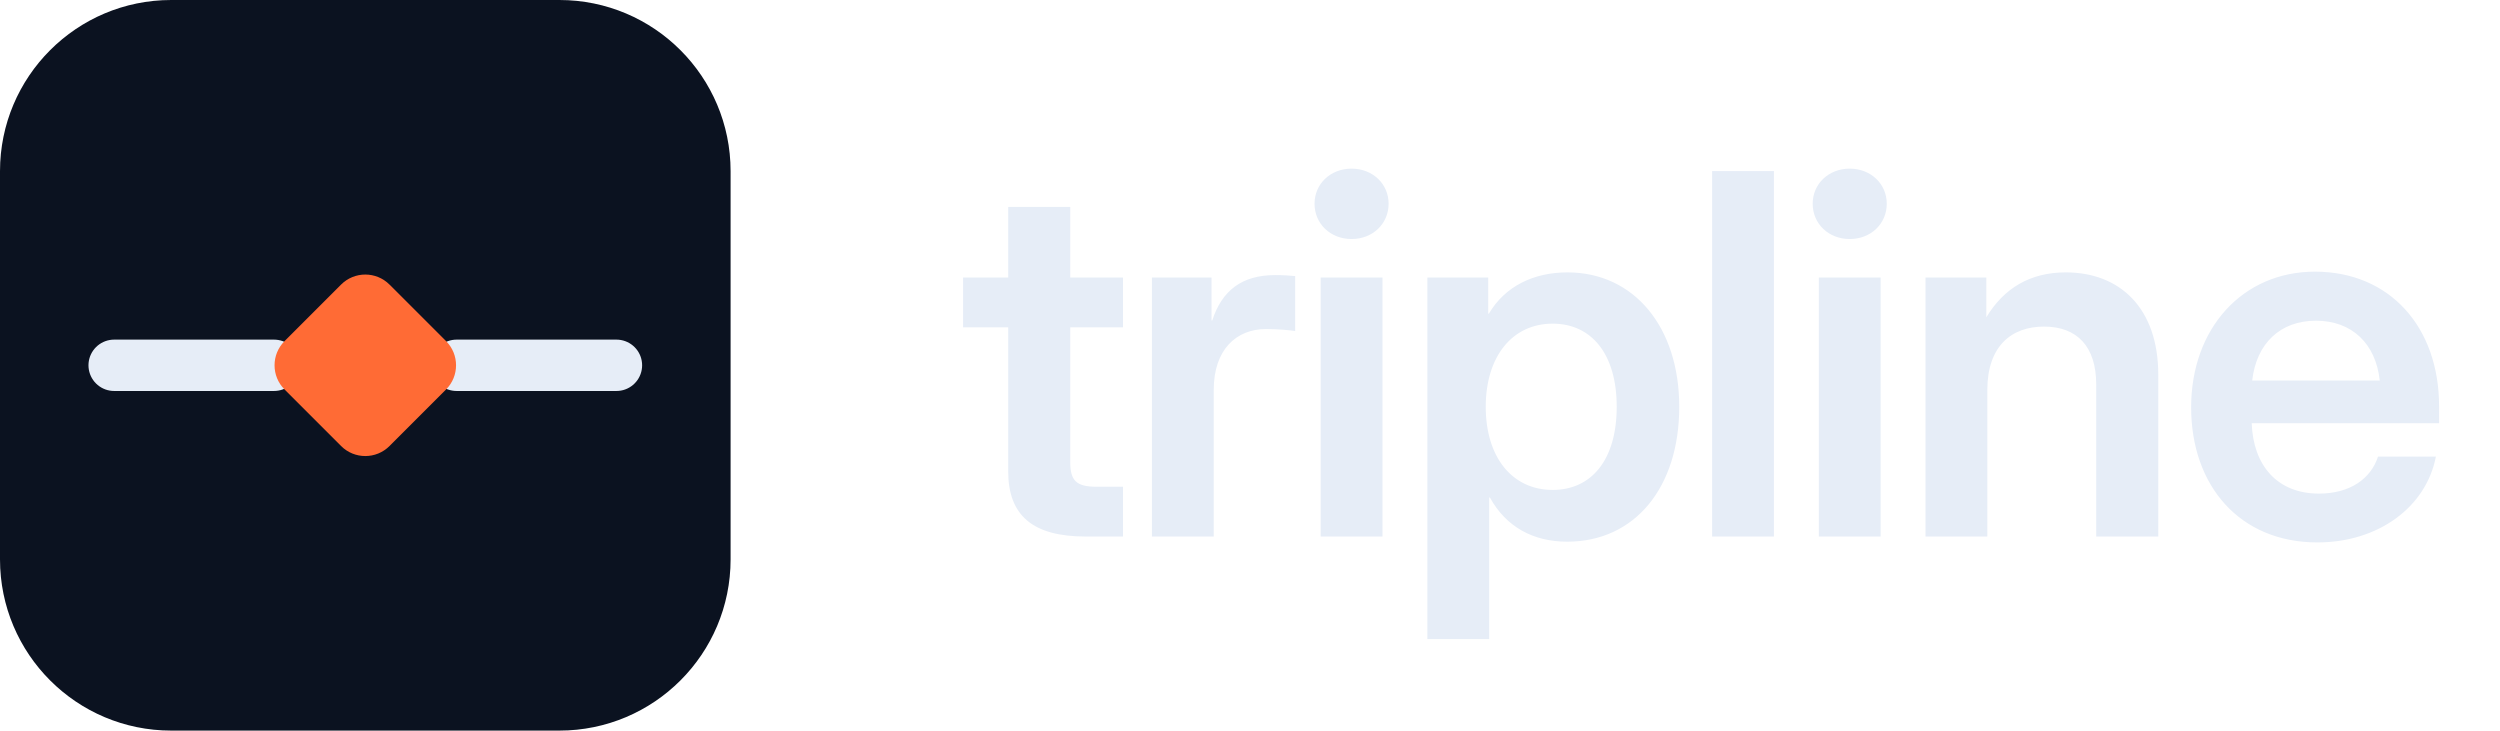
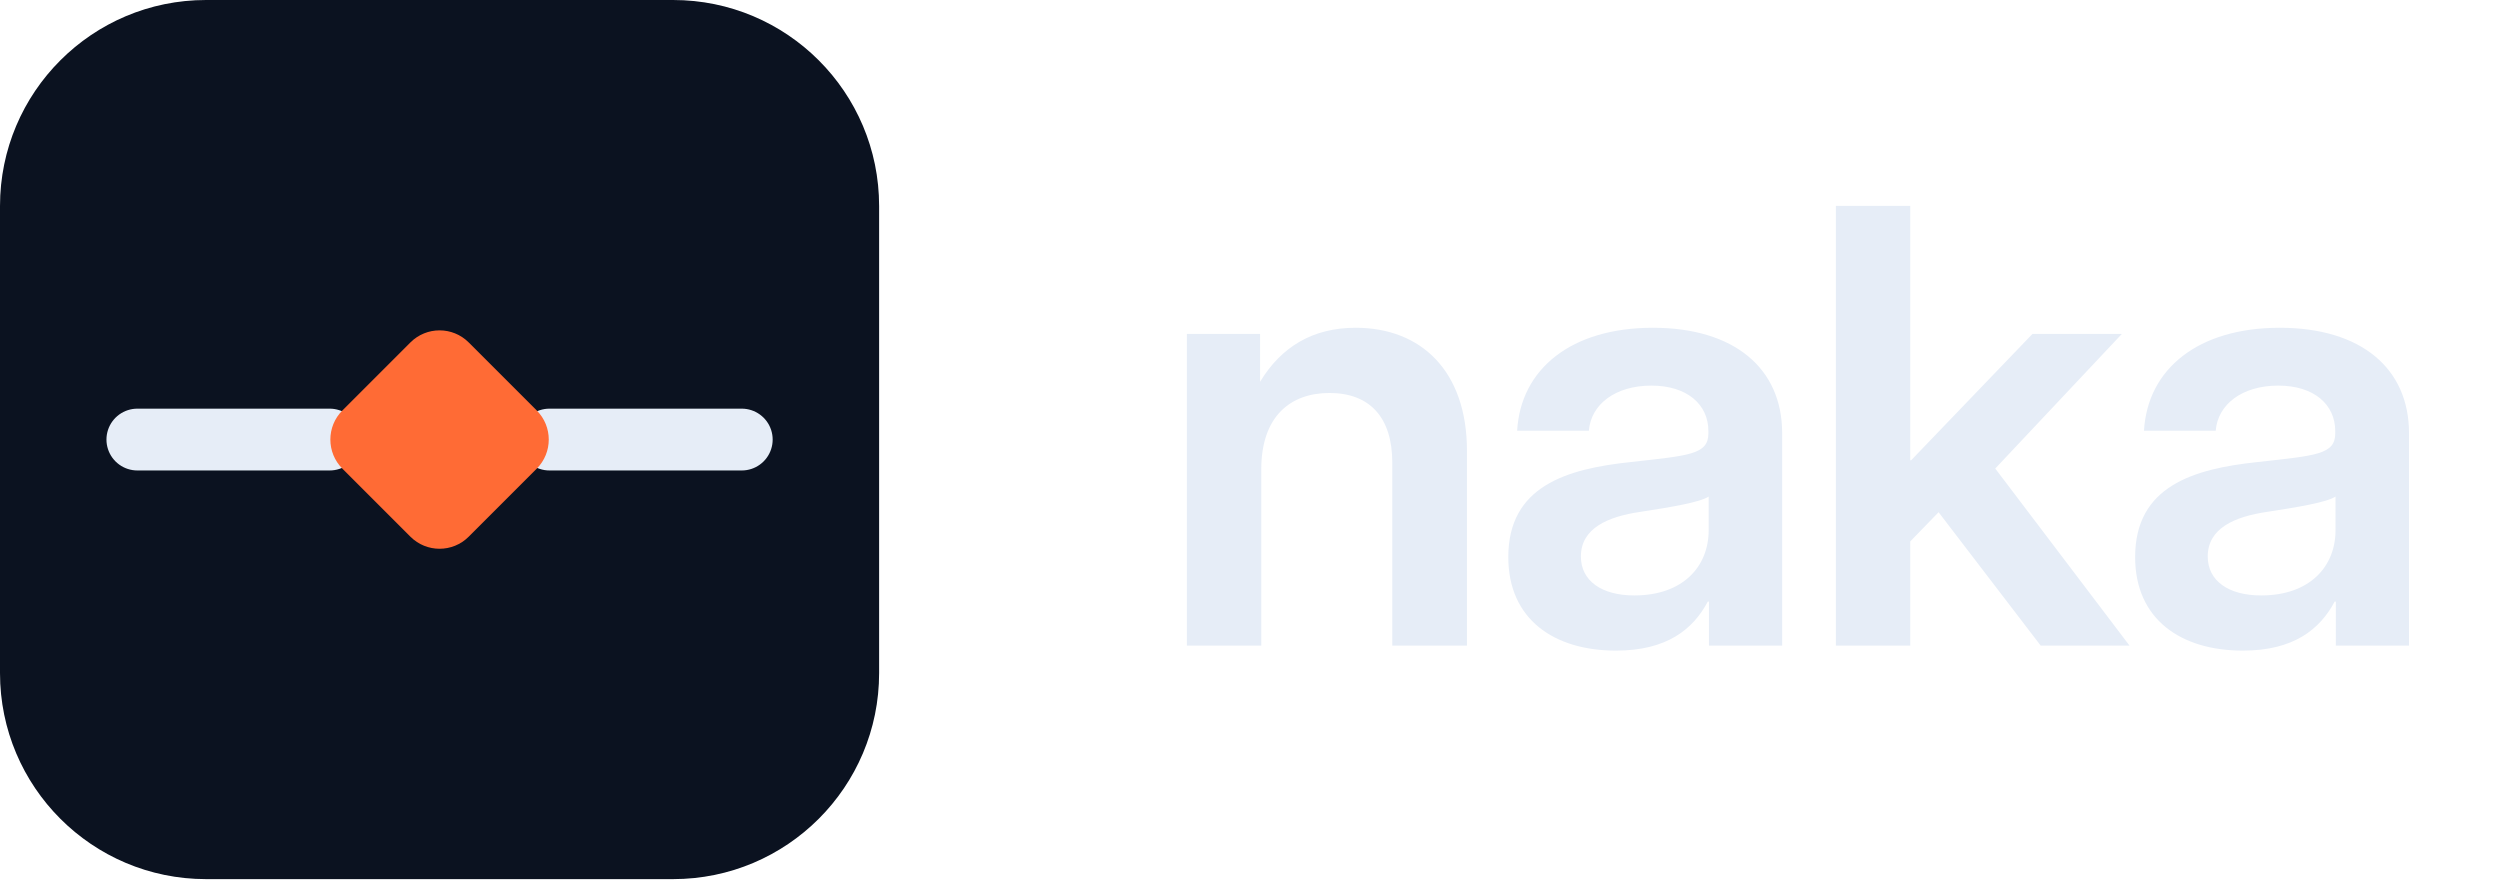
- <svg xmlns="http://www.w3.org/2000/svg" width="219" height="64" viewBox="0 0 219 64" role="img" aria-label="Tripline">
+ <svg xmlns="http://www.w3.org/2000/svg" width="182" height="64" viewBox="0 0 182 64" role="img" aria-label="Naka">
  <rect x="0" y="0" width="64" height="64" rx="15.00" fill="#0B1220" />
  <line x1="10.00" y1="32.00" x2="24.00" y2="32.00" stroke="#E6EDF7" stroke-width="4.50" stroke-linecap="round" />
  <line x1="40.00" y1="32.00" x2="54.00" y2="32.00" stroke="#E6EDF7" stroke-width="4.50" stroke-linecap="round" />
  <rect x="25.50" y="25.50" width="13.00" height="13.00" rx="3.00" transform="rotate(45 32.00 32.00)" fill="#FF6B35" />
-   <path d="M98.373 24.312H93.754V18.125H88.318V24.312H84.365V28.674H88.318V41.285C88.318 45.174 90.488 47.0 95.107 47.0H98.373V42.639H96.053C94.291 42.639 93.754 42.102 93.754 40.49V28.674H98.373ZM100.909 47.0H106.323V34.152C106.323 30.607 108.321 28.824 110.899 28.824C111.974 28.824 113.048 28.932 113.456 28.996V24.184C113.026 24.141 112.425 24.098 111.694 24.098C108.772 24.098 107.032 25.473 106.194 28.072H106.13V24.312H100.909ZM115.691 47.0H121.105V24.312H115.691ZM118.398 20.939C120.246 20.939 121.642 19.607 121.642 17.846C121.642 16.105 120.246 14.773 118.398 14.773C116.551 14.773 115.154 16.105 115.154 17.846C115.154 19.607 116.551 20.939 118.398 20.939ZM125.038 55.98H130.452V43.584H130.516C131.934 46.162 134.319 47.451 137.284 47.451C143.214 47.451 147.102 42.703 147.102 35.635C147.102 28.652 143.149 23.861 137.305 23.861C134.362 23.861 131.848 25.064 130.43 27.471H130.366V24.312H125.038ZM136.016 42.918C132.471 42.918 130.151 40.061 130.151 35.635C130.151 31.23 132.471 28.352 136.016 28.352C139.368 28.352 141.624 30.951 141.624 35.635C141.624 40.34 139.368 42.918 136.016 42.918ZM155.396 14.988H149.982V47.0H155.396ZM159.329 47.0H164.743V24.312H159.329ZM162.036 20.939C163.883 20.939 165.28 19.607 165.28 17.846C165.28 16.105 163.883 14.773 162.036 14.773C160.188 14.773 158.791 16.105 158.791 17.846C158.791 19.607 160.188 20.939 162.036 20.939ZM174.089 34.174C174.089 30.307 176.216 28.609 179.052 28.609C181.952 28.609 183.628 30.35 183.628 33.68V47.0H189.064V32.82C189.064 26.998 185.712 23.861 180.964 23.861C177.849 23.861 175.55 25.236 174.003 27.793V24.312H168.675V47.0H174.089ZM203.008 47.516C208.315 47.516 212.526 44.443 213.385 39.996H208.315C207.692 41.93 205.865 43.24 203.137 43.24C199.485 43.24 197.379 40.77 197.25 37.074H213.664V35.592C213.664 28.631 209.324 23.797 202.793 23.797C196.434 23.797 191.944 28.781 191.944 35.678C191.944 42.553 196.197 47.516 203.008 47.516ZM197.293 33.336C197.658 30.092 199.742 28.094 202.879 28.094C206.016 28.094 208.121 30.092 208.465 33.336Z" fill="#E6EDF7" />
+   <path d="M91.82 34.174C91.82 30.307 93.947 28.609 96.783 28.609C99.684 28.609 101.359 30.35 101.359 33.68V47.0H106.795V32.82C106.795 26.998 103.443 23.861 98.695 23.861C95.58 23.861 93.281 25.236 91.734 27.793V24.312H86.406V47.0H91.82ZM117.645 47.365C121.341 47.365 123.253 45.818 124.327 43.799H124.413V47.0H129.741V31.531C129.741 26.805 126.239 23.861 120.331 23.861C114.401 23.861 110.706 26.848 110.448 31.359H115.669C115.819 29.447 117.581 28.072 120.224 28.072C122.823 28.072 124.37 29.447 124.37 31.381V31.553C124.37 33.1 122.931 33.164 118.72 33.637C114.036 34.131 109.804 35.398 109.804 40.555C109.804 45.088 113.134 47.365 117.645 47.365ZM118.977 43.348C116.614 43.348 115.089 42.295 115.089 40.512C115.089 38.449 117.065 37.611 119.386 37.268C121.62 36.924 123.725 36.58 124.391 36.15V38.6C124.391 41.242 122.522 43.348 118.977 43.348ZM133.652 47.0H139.066V39.416L141.129 37.289L148.562 47.0H155.029L145.254 34.109L154.47 24.312H147.961L139.131 33.508H139.066V14.988H133.652ZM163.28 47.365C166.975 47.365 168.887 45.818 169.962 43.799H170.048V47.0H175.376V31.531C175.376 26.805 171.874 23.861 165.965 23.861C160.036 23.861 156.34 26.848 156.083 31.359H161.303C161.454 29.447 163.215 28.072 165.858 28.072C168.458 28.072 170.005 29.447 170.005 31.381V31.553C170.005 33.1 168.565 33.164 164.354 33.637C159.671 34.131 155.438 35.398 155.438 40.555C155.438 45.088 158.768 47.365 163.28 47.365ZM164.612 43.348C162.249 43.348 160.723 42.295 160.723 40.512C160.723 38.449 162.7 37.611 165.02 37.268C167.255 36.924 169.36 36.58 170.026 36.15V38.6C170.026 41.242 168.157 43.348 164.612 43.348Z" fill="#E6EDF7" />
</svg>
